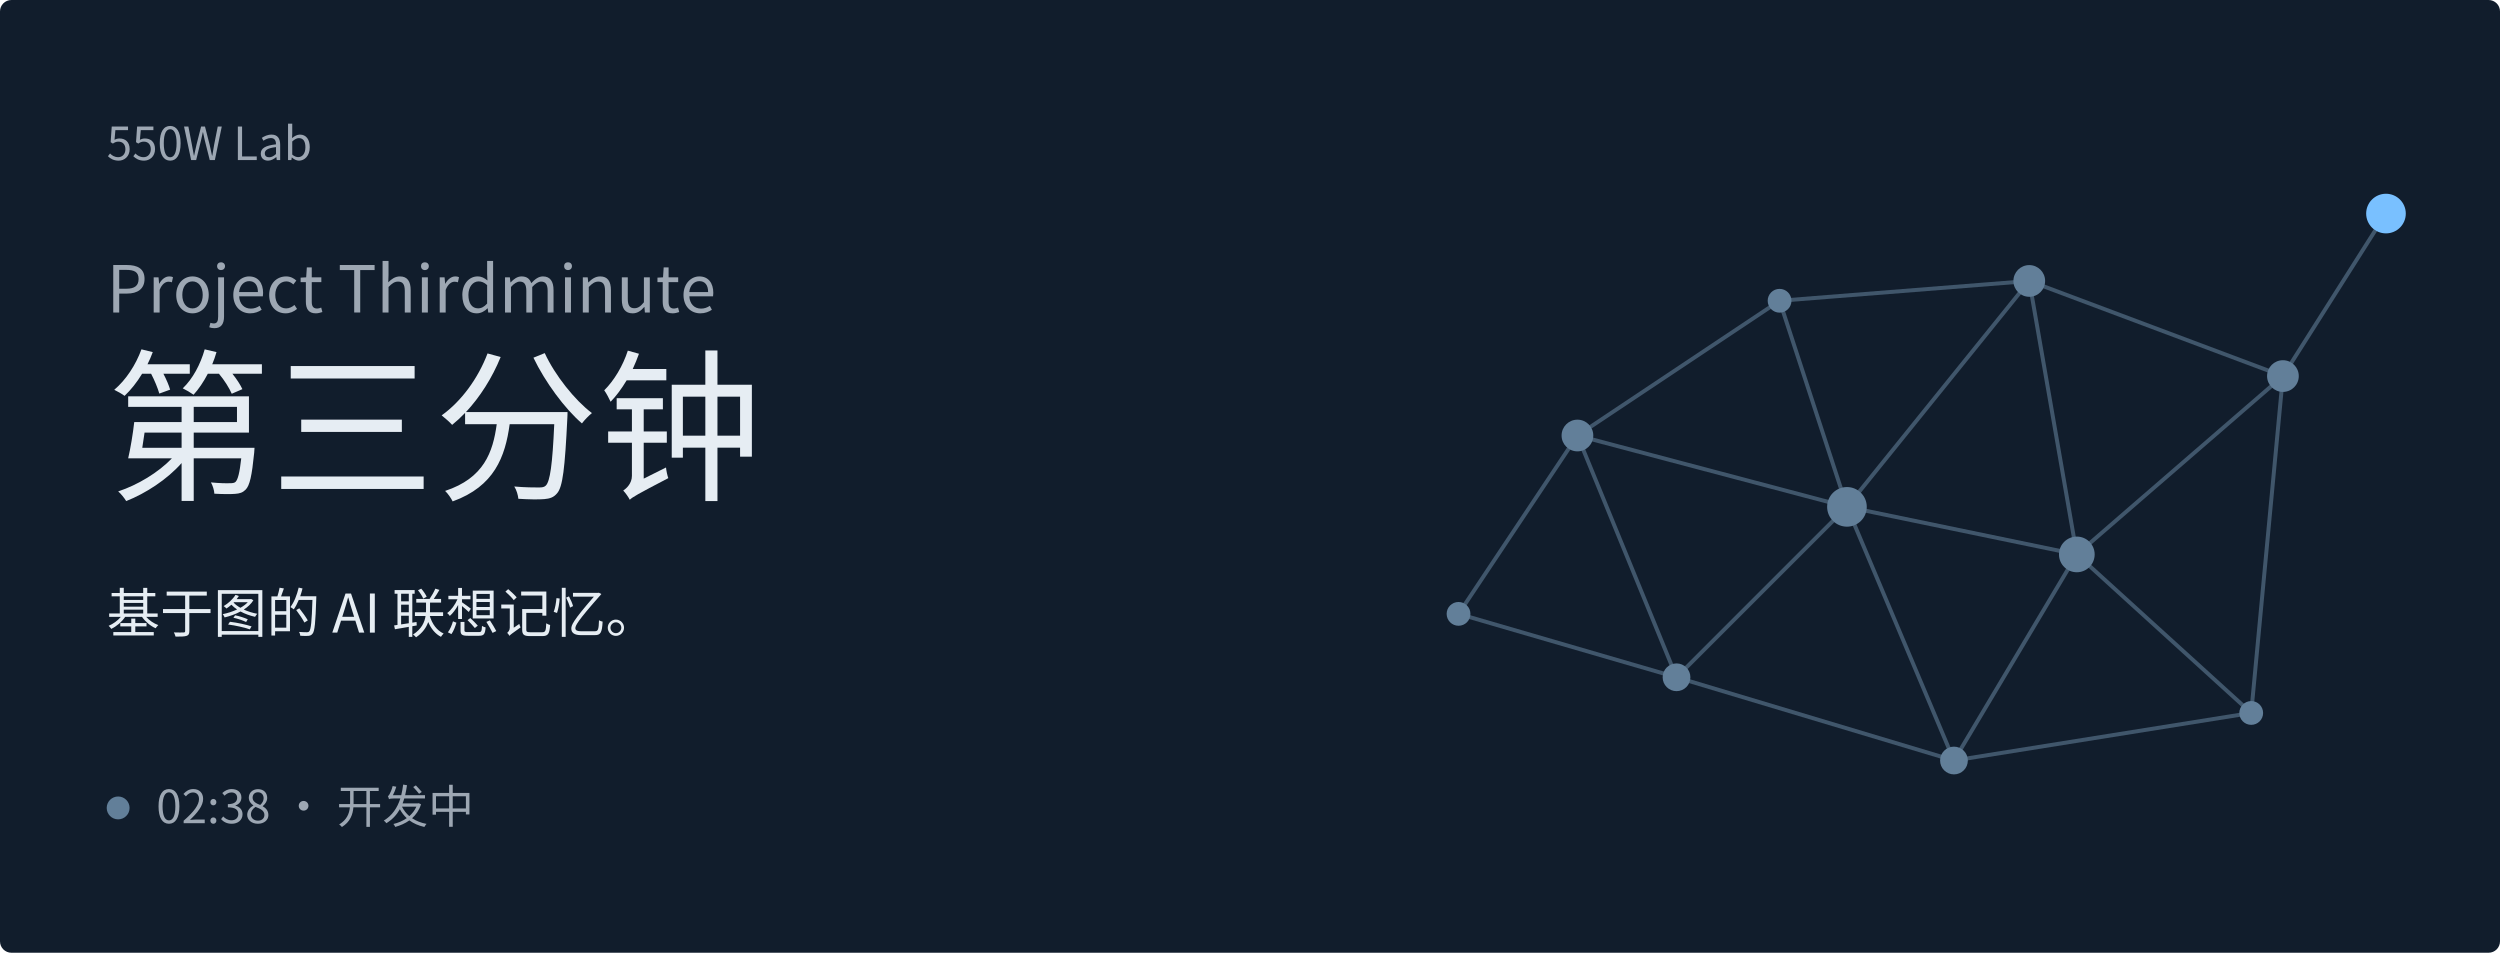
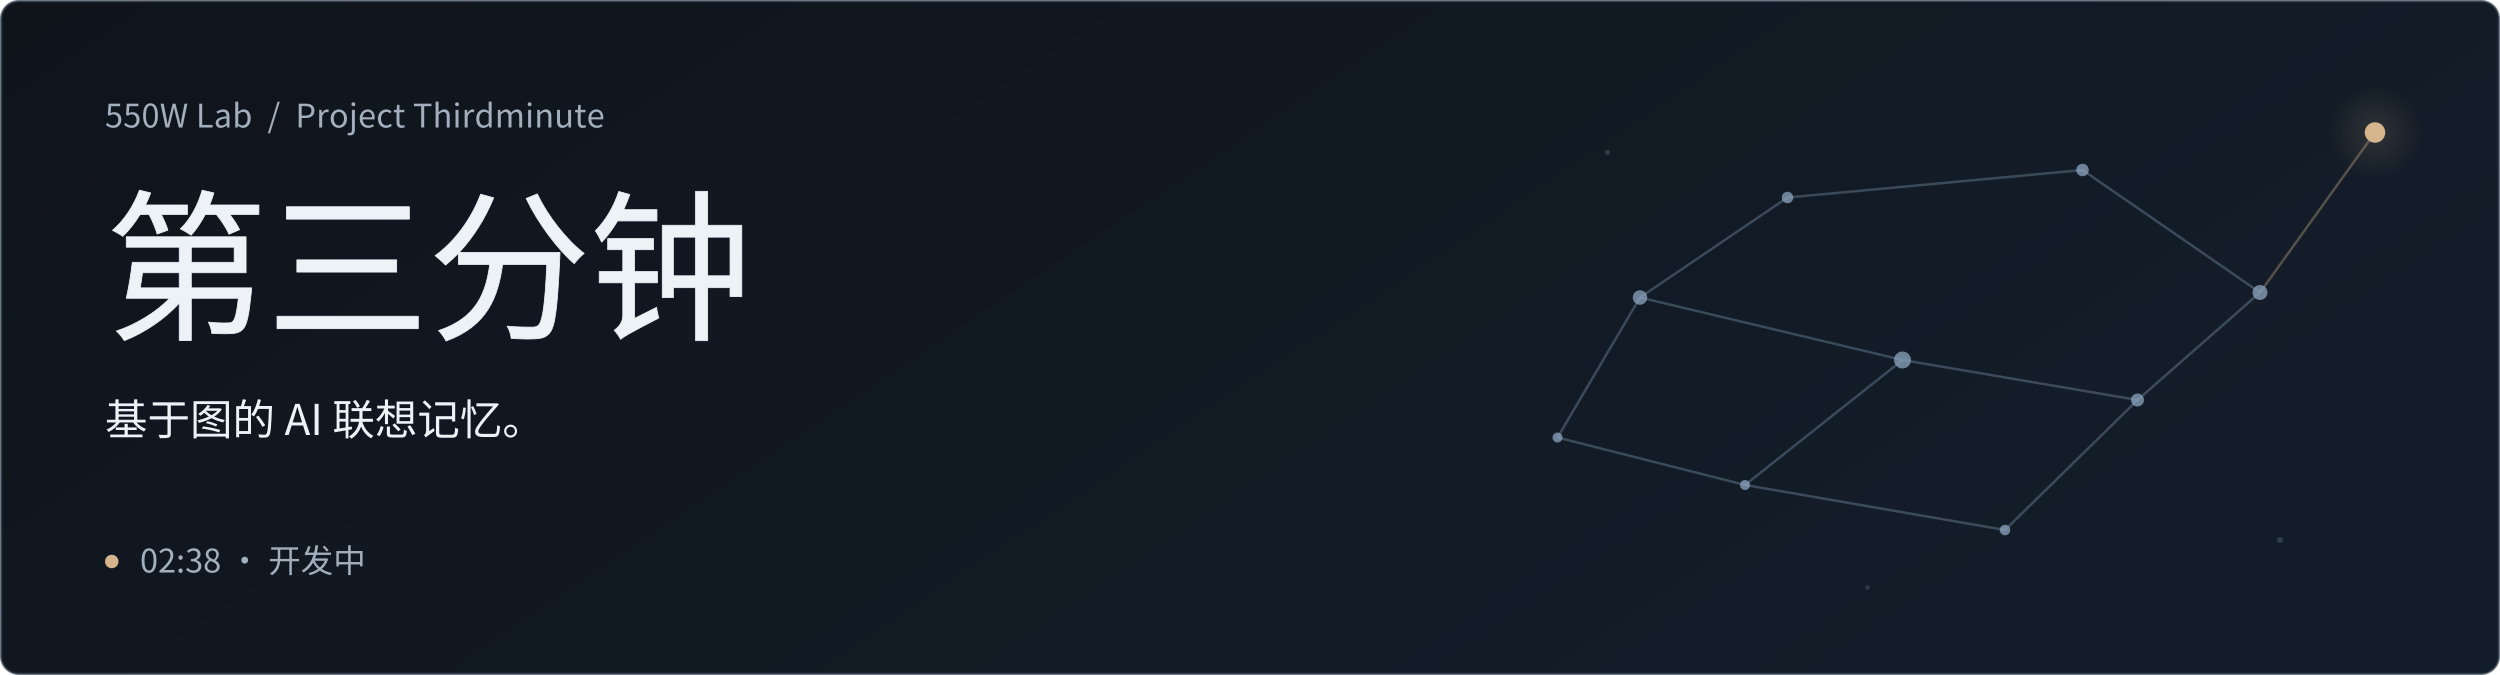
- <svg xmlns="http://www.w3.org/2000/svg" width="656" height="250" viewBox="0 0 656 250" role="img" aria-label="第三分钟 (Thirdminute) — 基于图的 AI 联想记忆。">
-   <rect width="656" height="250" rx="3" fill="#111d2c" />
-   <g transform="translate(364 29) scale(1.04)">
-     <line x1="18" y1="127" x2="48" y2="82" stroke="#627f99" opacity=".58" />
-     <line x1="18" y1="127" x2="73" y2="143" stroke="#627f99" opacity=".58" />
-     <line x1="48" y1="82" x2="73" y2="143" stroke="#627f99" opacity=".58" />
-     <line x1="48" y1="82" x2="99" y2="48" stroke="#627f99" opacity=".58" />
-     <line x1="48" y1="82" x2="116" y2="100" stroke="#627f99" opacity=".58" />
-     <line x1="73" y1="143" x2="116" y2="100" stroke="#627f99" opacity=".58" />
-     <line x1="73" y1="143" x2="143" y2="164" stroke="#627f99" opacity=".58" />
-     <line x1="99" y1="48" x2="116" y2="100" stroke="#627f99" opacity=".58" />
-     <line x1="99" y1="48" x2="162" y2="43" stroke="#627f99" opacity=".58" />
-     <line x1="116" y1="100" x2="143" y2="164" stroke="#627f99" opacity=".58" />
-     <line x1="116" y1="100" x2="174" y2="112" stroke="#627f99" opacity=".58" />
-     <line x1="116" y1="100" x2="162" y2="43" stroke="#627f99" opacity=".58" />
-     <line x1="143" y1="164" x2="174" y2="112" stroke="#627f99" opacity=".58" />
-     <line x1="143" y1="164" x2="218" y2="152" stroke="#627f99" opacity=".58" />
-     <line x1="162" y1="43" x2="174" y2="112" stroke="#627f99" opacity=".58" />
-     <line x1="162" y1="43" x2="226" y2="67" stroke="#627f99" opacity=".58" />
-     <line x1="174" y1="112" x2="226" y2="67" stroke="#627f99" opacity=".58" />
-     <line x1="174" y1="112" x2="218" y2="152" stroke="#627f99" opacity=".58" />
-     <line x1="218" y1="152" x2="226" y2="67" stroke="#627f99" opacity=".58" />
-     <line x1="226" y1="67" x2="252" y2="26" stroke="#627f99" opacity=".58" />
-     <circle cx="18" cy="127" r="3" fill="#627f99" />
-     <circle cx="48" cy="82" r="4" fill="#627f99" />
-     <circle cx="73" cy="143" r="3.5" fill="#627f99" />
-     <circle cx="99" cy="48" r="3" fill="#627f99" />
-     <circle cx="116" cy="100" r="5" fill="#627f99" />
-     <circle cx="143" cy="164" r="3.5" fill="#627f99" />
-     <circle cx="162" cy="43" r="4" fill="#627f99" />
-     <circle cx="174" cy="112" r="4.5" fill="#627f99" />
-     <circle cx="218" cy="152" r="3" fill="#627f99" />
-     <circle cx="226" cy="67" r="4" fill="#627f99" />
-     <circle cx="252" cy="26" r="5" fill="#79c0ff" />
+ <svg xmlns="http://www.w3.org/2000/svg" width="1000" height="270" viewBox="0 0 1000 270" role="img" aria-label="第三分钟 (Thirdminute) — 基于图的 AI 联想记忆。">
+   <defs>
+     <linearGradient id="surface" x1="0" y1="0" x2="1" y2=".4">
+       <stop offset="0" stop-color="#0f141b" />
+       <stop offset="1" stop-color="#131d29" />
+     </linearGradient>
+     <radialGradient id="future-glow">
+       <stop offset="0" stop-color="#d4b58c" stop-opacity=".15" />
+       <stop offset="1" stop-color="#d4b58c" stop-opacity="0" />
+     </radialGradient>
+   </defs>
+   <rect x=".5" y=".5" width="999" height="269" rx="7" fill="url(#surface)" stroke="#263342" stroke-opacity=".65" />
+   <g transform="translate(623 53)" opacity="1">
+     <line x1="0" y1="122" x2="33" y2="66" stroke="#8aa3bd" stroke-width="1" opacity=".34" />
+     <line x1="0" y1="122" x2="75" y2="141" stroke="#8aa3bd" stroke-width="1" opacity=".34" />
+     <line x1="33" y1="66" x2="92" y2="26" stroke="#8aa3bd" stroke-width="1" opacity=".34" />
+     <line x1="33" y1="66" x2="138" y2="91" stroke="#8aa3bd" stroke-width="1" opacity=".34" />
+     <line x1="75" y1="141" x2="138" y2="91" stroke="#8aa3bd" stroke-width="1" opacity=".34" />
+     <line x1="75" y1="141" x2="179" y2="159" stroke="#8aa3bd" stroke-width="1" opacity=".34" />
+     <line x1="92" y1="26" x2="210" y2="15" stroke="#8aa3bd" stroke-width="1" opacity=".34" />
+     <line x1="138" y1="91" x2="232" y2="107" stroke="#8aa3bd" stroke-width="1" opacity=".34" />
+     <line x1="179" y1="159" x2="232" y2="107" stroke="#8aa3bd" stroke-width="1" opacity=".34" />
+     <line x1="210" y1="15" x2="281" y2="64" stroke="#8aa3bd" stroke-width="1" opacity=".34" />
+     <line x1="232" y1="107" x2="281" y2="64" stroke="#8aa3bd" stroke-width="1" opacity=".34" />
+     <line x1="281" y1="64" x2="327" y2="0" stroke="#d4b58c" stroke-width="1" opacity=".34" />
+     <circle cx="20" cy="8" r="1.05" fill="#8aa3bd" opacity=".24" />
+     <circle cx="124" cy="182" r="0.9" fill="#8aa3bd" opacity=".24" />
+     <circle cx="289" cy="163" r="1.2" fill="#8aa3bd" opacity=".24" />
+     <circle cx="0" cy="122" r="2.0" fill="#8aa3bd" opacity=".76" />
+     <circle cx="33" cy="66" r="2.9" fill="#8aa3bd" opacity=".76" />
+     <circle cx="75" cy="141" r="2.0" fill="#8aa3bd" opacity=".76" />
+     <circle cx="92" cy="26" r="2.3" fill="#8aa3bd" opacity=".76" />
+     <circle cx="138" cy="91" r="3.4" fill="#8aa3bd" opacity=".76" />
+     <circle cx="179" cy="159" r="2.1" fill="#8aa3bd" opacity=".76" />
+     <circle cx="210" cy="15" r="2.5" fill="#8aa3bd" opacity=".76" />
+     <circle cx="232" cy="107" r="2.6" fill="#8aa3bd" opacity=".76" />
+     <circle cx="281" cy="64" r="3.0" fill="#8aa3bd" opacity=".76" />
+     <circle cx="327" cy="0" r="19" fill="url(#future-glow)" />
+     <circle cx="327" cy="0" r="4.1" fill="#d4b58c" />
  </g>
-   <path fill="#9da7b3" transform="translate(28.000 42.000) scale(0.012 -0.012)" d="M262 -13C385 -13 502 78 502 238C502 400 402 472 281 472C237 472 204 461 171 443L190 655H466V733H110L86 391L135 360C177 388 208 403 257 403C349 403 409 341 409 236C409 129 340 63 253 63C168 63 114 102 73 144L27 84C77 35 147 -13 262 -13Z" />
-   <path fill="#9da7b3" transform="translate(34.660 42.000) scale(0.012 -0.012)" d="M262 -13C385 -13 502 78 502 238C502 400 402 472 281 472C237 472 204 461 171 443L190 655H466V733H110L86 391L135 360C177 388 208 403 257 403C349 403 409 341 409 236C409 129 340 63 253 63C168 63 114 102 73 144L27 84C77 35 147 -13 262 -13Z" />
-   <path fill="#9da7b3" transform="translate(41.320 42.000) scale(0.012 -0.012)" d="M278 -13C417 -13 506 113 506 369C506 623 417 746 278 746C138 746 50 623 50 369C50 113 138 -13 278 -13ZM278 61C195 61 138 154 138 369C138 583 195 674 278 674C361 674 418 583 418 369C418 154 361 61 278 61Z" />
-   <path fill="#9da7b3" transform="translate(47.980 42.000) scale(0.012 -0.012)" d="M181 0H291L400 442C412 500 426 553 437 609H441C453 553 464 500 477 442L588 0H700L851 733H763L684 334C671 255 657 176 644 96H638C620 176 604 256 586 334L484 733H399L298 334C280 255 262 176 246 96H242C227 176 213 255 198 334L121 733H26Z" />
-   <path fill="#9da7b3" transform="translate(61.204 42.000) scale(0.012 -0.012)" d="M101 0H514V79H193V733H101Z" />
-   <path fill="#9da7b3" transform="translate(67.720 42.000) scale(0.012 -0.012)" d="M217 -13C284 -13 345 22 397 65H400L408 0H483V334C483 469 428 557 295 557C207 557 131 518 82 486L117 423C160 452 217 481 280 481C369 481 392 414 392 344C161 318 59 259 59 141C59 43 126 -13 217 -13ZM243 61C189 61 147 85 147 147C147 217 209 262 392 283V132C339 85 295 61 243 61Z" />
-   <path fill="#9da7b3" transform="translate(74.476 42.000) scale(0.012 -0.012)" d="M331 -13C455 -13 567 94 567 280C567 448 491 557 351 557C290 557 230 523 180 481L184 578V796H92V0H165L173 56H177C224 13 281 -13 331 -13ZM316 64C280 64 231 78 184 120V406C235 454 283 480 328 480C432 480 472 400 472 279C472 145 406 64 316 64Z" />
-   <path fill="#9da7b3" transform="translate(28.000 82.000) scale(0.017 -0.017)" d="M101 0H193V292H314C475 292 584 363 584 518C584 678 474 733 310 733H101ZM193 367V658H298C427 658 492 625 492 518C492 413 431 367 302 367Z" />
-   <path fill="#9da7b3" transform="translate(38.761 82.000) scale(0.017 -0.017)" d="M92 0H184V349C220 441 275 475 320 475C343 475 355 472 373 466L390 545C373 554 356 557 332 557C272 557 216 513 178 444H176L167 543H92Z" />
-   <path fill="#9da7b3" transform="translate(45.357 82.000) scale(0.017 -0.017)" d="M303 -13C436 -13 554 91 554 271C554 452 436 557 303 557C170 557 52 452 52 271C52 91 170 -13 303 -13ZM303 63C209 63 146 146 146 271C146 396 209 480 303 480C397 480 461 396 461 271C461 146 397 63 303 63Z" />
-   <path fill="#9da7b3" transform="translate(55.659 82.000) scale(0.017 -0.017)" d="M35 -242C143 -242 184 -173 184 -62V543H93V-62C93 -128 80 -169 26 -169C7 -169 -12 -164 -26 -159L-44 -228C-25 -236 3 -242 35 -242ZM138 655C173 655 199 679 199 716C199 751 173 775 138 775C102 775 77 751 77 716C77 679 102 655 138 655Z" />
-   <path fill="#9da7b3" transform="translate(60.334 82.000) scale(0.017 -0.017)" d="M312 -13C385 -13 443 11 490 42L458 103C417 76 375 60 322 60C219 60 148 134 142 250H508C510 264 512 282 512 302C512 457 434 557 295 557C171 557 52 448 52 271C52 92 167 -13 312 -13ZM141 315C152 423 220 484 297 484C382 484 432 425 432 315Z" />
-   <path fill="#9da7b3" transform="translate(69.752 82.000) scale(0.017 -0.017)" d="M306 -13C371 -13 433 13 482 55L442 117C408 87 364 63 314 63C214 63 146 146 146 271C146 396 218 480 317 480C359 480 394 461 425 433L471 493C433 527 384 557 313 557C173 557 52 452 52 271C52 91 162 -13 306 -13Z" />
-   <path fill="#9da7b3" transform="translate(78.422 82.000) scale(0.017 -0.017)" d="M262 -13C296 -13 332 -3 363 7L345 76C327 68 303 61 283 61C220 61 199 99 199 165V469H347V543H199V696H123L113 543L27 538V469H108V168C108 59 147 -13 262 -13Z" />
-   <path fill="#9da7b3" transform="translate(88.639 82.000) scale(0.017 -0.017)" d="M253 0H346V655H568V733H31V655H253Z" />
-   <path fill="#9da7b3" transform="translate(98.822 82.000) scale(0.017 -0.017)" d="M92 0H184V394C238 449 276 477 332 477C404 477 435 434 435 332V0H526V344C526 482 474 557 360 557C286 557 230 516 180 466L184 578V796H92Z" />
-   <path fill="#9da7b3" transform="translate(109.141 82.000) scale(0.017 -0.017)" d="M92 0H184V543H92ZM138 655C174 655 199 679 199 716C199 751 174 775 138 775C102 775 78 751 78 716C78 679 102 655 138 655Z" />
-   <path fill="#9da7b3" transform="translate(113.816 82.000) scale(0.017 -0.017)" d="M92 0H184V349C220 441 275 475 320 475C343 475 355 472 373 466L390 545C373 554 356 557 332 557C272 557 216 513 178 444H176L167 543H92Z" />
-   <path fill="#9da7b3" transform="translate(120.412 82.000) scale(0.017 -0.017)" d="M277 -13C342 -13 400 22 442 64H445L453 0H528V796H436V587L441 494C393 533 352 557 288 557C164 557 53 447 53 271C53 90 141 -13 277 -13ZM297 64C202 64 147 141 147 272C147 396 217 480 304 480C349 480 391 464 436 423V138C391 88 347 64 297 64Z" />
-   <path fill="#9da7b3" transform="translate(130.952 82.000) scale(0.017 -0.017)" d="M92 0H184V394C233 450 279 477 320 477C389 477 421 434 421 332V0H512V394C563 450 607 477 649 477C718 477 750 434 750 332V0H841V344C841 482 788 557 677 557C610 557 554 514 497 453C475 517 431 557 347 557C282 557 226 516 178 464H176L167 543H92Z" />
-   <path fill="#9da7b3" transform="translate(146.694 82.000) scale(0.017 -0.017)" d="M92 0H184V543H92ZM138 655C174 655 199 679 199 716C199 751 174 775 138 775C102 775 78 751 78 716C78 679 102 655 138 655Z" />
-   <path fill="#9da7b3" transform="translate(151.369 82.000) scale(0.017 -0.017)" d="M92 0H184V394C238 449 276 477 332 477C404 477 435 434 435 332V0H526V344C526 482 474 557 360 557C286 557 229 516 178 464H176L167 543H92Z" />
-   <path fill="#9da7b3" transform="translate(161.739 82.000) scale(0.017 -0.017)" d="M251 -13C325 -13 379 26 430 85H433L440 0H516V543H425V158C373 94 334 66 278 66C206 66 176 109 176 210V543H84V199C84 60 136 -13 251 -13Z" />
-   <path fill="#9da7b3" transform="translate(172.058 82.000) scale(0.017 -0.017)" d="M262 -13C296 -13 332 -3 363 7L345 76C327 68 303 61 283 61C220 61 199 99 199 165V469H347V543H199V696H123L113 543L27 538V469H108V168C108 59 147 -13 262 -13Z" />
-   <path fill="#9da7b3" transform="translate(178.467 82.000) scale(0.017 -0.017)" d="M312 -13C385 -13 443 11 490 42L458 103C417 76 375 60 322 60C219 60 148 134 142 250H508C510 264 512 282 512 302C512 457 434 557 295 557C171 557 52 448 52 271C52 92 167 -13 312 -13ZM141 315C152 423 220 484 297 484C382 484 432 425 432 315Z" />
-   <path fill="#e6edf3" transform="translate(28.000 128.000) scale(0.043 -0.043)" d="M168 401C160 329 145 240 131 180H398C315 93 188 17 70 -22C87 -36 108 -63 119 -81C238 -34 369 51 457 151V-80H531V180H821C811 89 800 50 786 36C778 29 768 28 750 28C732 27 685 28 636 33C647 14 656 -15 657 -36C709 -39 758 -39 783 -37C812 -35 830 -29 847 -12C873 13 886 74 900 214C901 224 902 244 902 244H531V337H868V558H131V494H457V401ZM231 337H457V244H217ZM531 494H795V401H531ZM212 845C177 749 117 658 46 598C65 589 95 572 109 561C147 597 184 643 216 696H271C292 656 312 607 321 575L387 599C380 624 364 662 346 696H507V754H249C261 778 272 803 281 828ZM598 845C572 753 525 665 464 607C483 598 515 579 530 568C561 602 591 646 617 696H685C718 657 749 607 763 574L828 602C816 628 793 664 767 696H947V754H644C654 778 663 803 670 828Z" />
-   <path fill="#e6edf3" transform="translate(71.000 128.000) scale(0.043 -0.043)" d="M123 743V667H879V743ZM187 416V341H801V416ZM65 69V-7H934V69Z" />
-   <path fill="#e6edf3" transform="translate(114.000 128.000) scale(0.043 -0.043)" d="M673 822 604 794C675 646 795 483 900 393C915 413 942 441 961 456C857 534 735 687 673 822ZM324 820C266 667 164 528 44 442C62 428 95 399 108 384C135 406 161 430 187 457V388H380C357 218 302 59 65 -19C82 -35 102 -64 111 -83C366 9 432 190 459 388H731C720 138 705 40 680 14C670 4 658 2 637 2C614 2 552 2 487 8C501 -13 510 -45 512 -67C575 -71 636 -72 670 -69C704 -66 727 -59 748 -34C783 5 796 119 811 426C812 436 812 462 812 462H192C277 553 352 670 404 798Z" />
-   <path fill="#e6edf3" transform="translate(157.000 128.000) scale(0.043 -0.043)" d="M653 556V318H516V556ZM727 556H865V318H727ZM653 838V629H448V184H516V245H653V-81H727V245H865V190H937V629H727V838ZM180 837C150 744 96 654 36 595C48 579 68 541 75 525C110 561 143 606 173 656H415V725H210C224 755 237 787 248 818ZM60 344V275H205V73C205 26 171 -4 152 -17C165 -30 184 -57 192 -73C208 -57 237 -40 427 59C421 75 415 104 413 124L277 56V275H418V344H277V479H394V547H112V479H205V344Z" />
-   <path fill="#e6edf3" transform="translate(28.000 166.000) scale(0.014 -0.014)" d="M684 839V743H320V840H245V743H92V680H245V359H46V295H264C206 224 118 161 36 128C52 114 74 88 85 70C182 116 284 201 346 295H662C723 206 821 123 917 82C929 100 951 127 967 141C883 171 798 229 741 295H955V359H760V680H911V743H760V839ZM320 680H684V613H320ZM460 263V179H255V117H460V11H124V-53H882V11H536V117H746V179H536V263ZM320 557H684V487H320ZM320 430H684V359H320Z" />
-   <path fill="#e6edf3" transform="translate(42.000 166.000) scale(0.014 -0.014)" d="M124 769V694H470V441H55V366H470V30C470 9 462 3 440 3C418 2 341 1 259 4C271 -18 285 -53 290 -75C393 -75 459 -74 496 -61C534 -49 549 -25 549 30V366H946V441H549V694H876V769Z" />
-   <path fill="#e6edf3" transform="translate(56.000 166.000) scale(0.014 -0.014)" d="M375 279C455 262 557 227 613 199L644 250C588 276 487 309 407 325ZM275 152C413 135 586 95 682 61L715 117C618 149 445 188 310 203ZM84 796V-80H156V-38H842V-80H917V796ZM156 29V728H842V29ZM414 708C364 626 278 548 192 497C208 487 234 464 245 452C275 472 306 496 337 523C367 491 404 461 444 434C359 394 263 364 174 346C187 332 203 303 210 285C308 308 413 345 508 396C591 351 686 317 781 296C790 314 809 340 823 353C735 369 647 396 569 432C644 481 707 538 749 606L706 631L695 628H436C451 647 465 666 477 686ZM378 563 385 570H644C608 531 560 496 506 465C455 494 411 527 378 563Z" />
-   <path fill="#e6edf3" transform="translate(70.000 166.000) scale(0.014 -0.014)" d="M552 423C607 350 675 250 705 189L769 229C736 288 667 385 610 456ZM240 842C232 794 215 728 199 679H87V-54H156V25H435V679H268C285 722 304 778 321 828ZM156 612H366V401H156ZM156 93V335H366V93ZM598 844C566 706 512 568 443 479C461 469 492 448 506 436C540 484 572 545 600 613H856C844 212 828 58 796 24C784 10 773 7 753 7C730 7 670 8 604 13C618 -6 627 -38 629 -59C685 -62 744 -64 778 -61C814 -57 836 -49 859 -19C899 30 913 185 928 644C929 654 929 682 929 682H627C643 729 658 779 670 828Z" />
-   <path fill="#e6edf3" transform="translate(87.136 166.000) scale(0.014 -0.014)" d="M4 0H97L168 224H436L506 0H604L355 733H252ZM191 297 227 410C253 493 277 572 300 658H304C328 573 351 493 378 410L413 297Z" />
-   <path fill="#e6edf3" transform="translate(95.648 166.000) scale(0.014 -0.014)" d="M101 0H193V733H101Z" />
-   <path fill="#e6edf3" transform="translate(102.886 166.000) scale(0.014 -0.014)" d="M485 794C525 747 566 681 584 638L648 672C630 716 587 778 546 824ZM810 824C786 766 740 685 703 632H453V563H636V442L635 381H428V311H627C610 198 555 68 392 -36C411 -48 437 -72 449 -88C577 -1 643 100 677 199C729 75 809 -24 916 -79C927 -60 950 -32 966 -17C840 39 751 162 707 311H956V381H710L711 441V563H918V632H781C816 681 854 744 887 801ZM38 135 53 63 313 108V-80H379V120L462 134L458 199L379 187V729H423V797H47V729H101V144ZM169 729H313V587H169ZM169 524H313V381H169ZM169 317H313V176L169 154Z" />
-   <path fill="#e6edf3" transform="translate(116.886 166.000) scale(0.014 -0.014)" d="M283 200V40C283 -38 311 -59 421 -59C443 -59 605 -59 629 -59C721 -59 743 -28 753 98C732 102 702 113 685 126C680 23 673 10 624 10C587 10 452 10 425 10C367 10 356 14 356 41V200ZM414 234C461 188 521 124 551 86L606 131C575 168 513 230 466 273ZM767 201C807 135 859 47 883 -5L953 29C928 80 874 167 833 230ZM141 212C122 145 87 59 46 6L112 -28C153 28 186 118 206 186ZM581 574H831V480H581ZM581 421H831V326H581ZM581 725H831V633H581ZM512 787V265H903V787ZM238 838V690H55V625H225C181 523 106 419 32 367C48 354 70 330 82 313C137 360 194 436 238 519V255H310V498C354 462 410 413 436 387L477 448C451 469 350 543 310 569V625H469V690H310V838Z" />
-   <path fill="#e6edf3" transform="translate(130.886 166.000) scale(0.014 -0.014)" d="M124 769C179 720 249 652 280 608L335 661C300 703 230 769 176 815ZM200 -61V-60C214 -41 242 -20 408 98C400 113 389 143 384 163L280 92V526H46V453H206V93C206 44 175 10 157 -4C171 -17 192 -45 200 -61ZM419 770V695H816V442H438V57C438 -41 474 -65 586 -65C611 -65 790 -65 816 -65C925 -65 951 -20 962 143C940 148 908 161 889 175C884 33 874 7 812 7C773 7 621 7 591 7C527 7 515 16 515 56V370H816V318H891V770Z" />
-   <path fill="#e6edf3" transform="translate(144.886 166.000) scale(0.014 -0.014)" d="M181 840V-79H253V840ZM81 647C74 566 56 456 29 390L91 368C118 441 136 557 141 639ZM262 656C292 596 324 517 335 469L392 497C380 544 347 621 315 679ZM390 745V674H782C379 211 359 138 359 74C359 -1 415 -47 537 -47H801C904 -47 935 -7 946 206C925 209 897 221 878 231C873 59 860 26 804 26H532C474 26 435 43 435 81C435 130 461 202 911 710C916 714 920 719 922 723L875 748L857 745Z" />
-   <path fill="#e6edf3" transform="translate(158.886 166.000) scale(0.014 -0.014)" d="M194 244C111 244 42 176 42 92C42 7 111 -61 194 -61C279 -61 347 7 347 92C347 176 279 244 194 244ZM194 -10C139 -10 93 35 93 92C93 147 139 193 194 193C251 193 296 147 296 92C296 35 251 -10 194 -10Z" />
-   <circle cx="31" cy="212" r="3" fill="#627f99" />
-   <path fill="#9da7b3" transform="translate(41.000 216.000) scale(0.012 -0.012)" d="M278 -13C417 -13 506 113 506 369C506 623 417 746 278 746C138 746 50 623 50 369C50 113 138 -13 278 -13ZM278 61C195 61 138 154 138 369C138 583 195 674 278 674C361 674 418 583 418 369C418 154 361 61 278 61Z" />
-   <path fill="#9da7b3" transform="translate(47.660 216.000) scale(0.012 -0.012)" d="M44 0H505V79H302C265 79 220 75 182 72C354 235 470 384 470 531C470 661 387 746 256 746C163 746 99 704 40 639L93 587C134 636 185 672 245 672C336 672 380 611 380 527C380 401 274 255 44 54Z" />
-   <path fill="#9da7b3" transform="translate(54.320 216.000) scale(0.012 -0.012)" d="M139 390C175 390 205 418 205 460C205 501 175 530 139 530C102 530 73 501 73 460C73 418 102 390 139 390ZM139 -13C175 -13 205 15 205 56C205 98 175 126 139 126C102 126 73 98 73 56C73 15 102 -13 139 -13Z" />
-   <path fill="#9da7b3" transform="translate(57.656 216.000) scale(0.012 -0.012)" d="M263 -13C394 -13 499 65 499 196C499 297 430 361 344 382V387C422 414 474 474 474 563C474 679 384 746 260 746C176 746 111 709 56 659L105 601C147 643 198 672 257 672C334 672 381 626 381 556C381 477 330 416 178 416V346C348 346 406 288 406 199C406 115 345 63 257 63C174 63 119 103 76 147L29 88C77 35 149 -13 263 -13Z" />
-   <path fill="#9da7b3" transform="translate(64.316 216.000) scale(0.012 -0.012)" d="M280 -13C417 -13 509 70 509 176C509 277 450 332 386 369V374C429 408 483 474 483 551C483 664 407 744 282 744C168 744 81 669 81 558C81 481 127 426 180 389V385C113 349 46 280 46 182C46 69 144 -13 280 -13ZM330 398C243 432 164 471 164 558C164 629 213 676 281 676C359 676 405 619 405 546C405 492 379 442 330 398ZM281 55C193 55 127 112 127 190C127 260 169 318 228 356C332 314 422 278 422 179C422 106 366 55 281 55Z" />
-   <path fill="#9da7b3" transform="translate(73.664 216.000) scale(0.012 -0.012)" d="M500 486C441 486 394 439 394 380C394 321 441 274 500 274C559 274 606 321 606 380C606 439 559 486 500 486Z" />
-   <path fill="#9da7b3" transform="translate(88.352 216.000) scale(0.012 -0.012)" d="M649 703V418H369V461V703ZM52 418V346H288C274 209 223 75 54 -28C74 -41 101 -66 114 -84C299 33 351 189 365 346H649V-81H726V346H949V418H726V703H918V775H89V703H293V461L292 418Z" />
-   <path fill="#9da7b3" transform="translate(100.352 216.000) scale(0.012 -0.012)" d="M673 790C716 744 773 680 801 642L860 683C832 719 774 781 731 826ZM144 523C154 534 188 540 251 540H391C325 332 214 168 30 57C49 44 76 15 86 -1C216 79 311 181 381 305C421 230 471 165 531 110C445 49 344 7 240 -18C254 -34 272 -62 280 -82C392 -51 498 -5 589 61C680 -6 789 -54 917 -83C928 -62 948 -32 964 -16C842 7 736 50 648 108C735 185 803 285 844 413L793 437L779 433H441C454 467 467 503 477 540H930L931 612H497C513 681 526 753 537 830L453 844C443 762 429 685 411 612H229C257 665 285 732 303 797L223 812C206 735 167 654 156 634C144 612 133 597 119 594C128 576 140 539 144 523ZM588 154C520 212 466 281 427 361H742C706 279 652 211 588 154Z" />
-   <path fill="#9da7b3" transform="translate(112.352 216.000) scale(0.012 -0.012)" d="M458 840V661H96V186H171V248H458V-79H537V248H825V191H902V661H537V840ZM171 322V588H458V322ZM825 322H537V588H825Z" />
+   <path fill="#a3afbd" transform="translate(42.000 51.000) scale(0.013 -0.013)" d="M262 -13C385 -13 502 78 502 238C502 400 402 472 281 472C237 472 204 461 171 443L190 655H466V733H110L86 391L135 360C177 388 208 403 257 403C349 403 409 341 409 236C409 129 340 63 253 63C168 63 114 102 73 144L27 84C77 35 147 -13 262 -13Z" />
+   <path fill="#a3afbd" transform="translate(49.295 51.000) scale(0.013 -0.013)" d="M262 -13C385 -13 502 78 502 238C502 400 402 472 281 472C237 472 204 461 171 443L190 655H466V733H110L86 391L135 360C177 388 208 403 257 403C349 403 409 341 409 236C409 129 340 63 253 63C168 63 114 102 73 144L27 84C77 35 147 -13 262 -13Z" />
+   <path fill="#a3afbd" transform="translate(56.590 51.000) scale(0.013 -0.013)" d="M278 -13C417 -13 506 113 506 369C506 623 417 746 278 746C138 746 50 623 50 369C50 113 138 -13 278 -13ZM278 61C195 61 138 154 138 369C138 583 195 674 278 674C361 674 418 583 418 369C418 154 361 61 278 61Z" />
+   <path fill="#a3afbd" transform="translate(63.885 51.000) scale(0.013 -0.013)" d="M181 0H291L400 442C412 500 426 553 437 609H441C453 553 464 500 477 442L588 0H700L851 733H763L684 334C671 255 657 176 644 96H638C620 176 604 256 586 334L484 733H399L298 334C280 255 262 176 246 96H242C227 176 213 255 198 334L121 733H26Z" />
+   <path fill="#a3afbd" transform="translate(78.371 51.000) scale(0.013 -0.013)" d="M101 0H514V79H193V733H101Z" />
+   <path fill="#a3afbd" transform="translate(85.510 51.000) scale(0.013 -0.013)" d="M217 -13C284 -13 345 22 397 65H400L408 0H483V334C483 469 428 557 295 557C207 557 131 518 82 486L117 423C160 452 217 481 280 481C369 481 392 414 392 344C161 318 59 259 59 141C59 43 126 -13 217 -13ZM243 61C189 61 147 85 147 147C147 217 209 262 392 283V132C339 85 295 61 243 61Z" />
+   <path fill="#a3afbd" transform="translate(92.909 51.000) scale(0.013 -0.013)" d="M331 -13C455 -13 567 94 567 280C567 448 491 557 351 557C290 557 230 523 180 481L184 578V796H92V0H165L173 56H177C224 13 281 -13 331 -13ZM316 64C280 64 231 78 184 120V406C235 454 283 480 328 480C432 480 472 400 472 279C472 145 406 64 316 64Z" />
+   <path fill="#a3afbd" transform="translate(107.007 51.000) scale(0.013 -0.013)" d="M11 -179H78L377 794H311Z" />
+   <path fill="#a3afbd" transform="translate(118.167 51.000) scale(0.013 -0.013)" d="M101 0H193V292H314C475 292 584 363 584 518C584 678 474 733 310 733H101ZM193 367V658H298C427 658 492 625 492 518C492 413 431 367 302 367Z" />
+   <path fill="#a3afbd" transform="translate(126.476 51.000) scale(0.013 -0.013)" d="M92 0H184V349C220 441 275 475 320 475C343 475 355 472 373 466L390 545C373 554 356 557 332 557C272 557 216 513 178 444H176L167 543H92Z" />
+   <path fill="#a3afbd" transform="translate(131.600 51.000) scale(0.013 -0.013)" d="M303 -13C436 -13 554 91 554 271C554 452 436 557 303 557C170 557 52 452 52 271C52 91 170 -13 303 -13ZM303 63C209 63 146 146 146 271C146 396 209 480 303 480C397 480 461 396 461 271C461 146 397 63 303 63Z" />
+   <path fill="#a3afbd" transform="translate(139.558 51.000) scale(0.013 -0.013)" d="M35 -242C143 -242 184 -173 184 -62V543H93V-62C93 -128 80 -169 26 -169C7 -169 -12 -164 -26 -159L-44 -228C-25 -236 3 -242 35 -242ZM138 655C173 655 199 679 199 716C199 751 173 775 138 775C102 775 77 751 77 716C77 679 102 655 138 655Z" />
+   <path fill="#a3afbd" transform="translate(143.213 51.000) scale(0.013 -0.013)" d="M312 -13C385 -13 443 11 490 42L458 103C417 76 375 60 322 60C219 60 148 134 142 250H508C510 264 512 282 512 302C512 457 434 557 295 557C171 557 52 448 52 271C52 92 167 -13 312 -13ZM141 315C152 423 220 484 297 484C382 484 432 425 432 315Z" />
+   <path fill="#a3afbd" transform="translate(150.495 51.000) scale(0.013 -0.013)" d="M306 -13C371 -13 433 13 482 55L442 117C408 87 364 63 314 63C214 63 146 146 146 271C146 396 218 480 317 480C359 480 394 461 425 433L471 493C433 527 384 557 313 557C173 557 52 452 52 271C52 91 162 -13 306 -13Z" />
+   <path fill="#a3afbd" transform="translate(157.205 51.000) scale(0.013 -0.013)" d="M262 -13C296 -13 332 -3 363 7L345 76C327 68 303 61 283 61C220 61 199 99 199 165V469H347V543H199V696H123L113 543L27 538V469H108V168C108 59 147 -13 262 -13Z" />
+   <path fill="#a3afbd" transform="translate(165.178 51.000) scale(0.013 -0.013)" d="M253 0H346V655H568V733H31V655H253Z" />
+   <path fill="#a3afbd" transform="translate(173.045 51.000) scale(0.013 -0.013)" d="M92 0H184V394C238 449 276 477 332 477C404 477 435 434 435 332V0H526V344C526 482 474 557 360 557C286 557 230 516 180 466L184 578V796H92Z" />
+   <path fill="#a3afbd" transform="translate(181.016 51.000) scale(0.013 -0.013)" d="M92 0H184V543H92ZM138 655C174 655 199 679 199 716C199 751 174 775 138 775C102 775 78 751 78 716C78 679 102 655 138 655Z" />
+   <path fill="#a3afbd" transform="translate(184.671 51.000) scale(0.013 -0.013)" d="M92 0H184V349C220 441 275 475 320 475C343 475 355 472 373 466L390 545C373 554 356 557 332 557C272 557 216 513 178 444H176L167 543H92Z" />
+   <path fill="#a3afbd" transform="translate(189.795 51.000) scale(0.013 -0.013)" d="M277 -13C342 -13 400 22 442 64H445L453 0H528V796H436V587L441 494C393 533 352 557 288 557C164 557 53 447 53 271C53 90 141 -13 277 -13ZM297 64C202 64 147 141 147 272C147 396 217 480 304 480C349 480 391 464 436 423V138C391 88 347 64 297 64Z" />
+   <path fill="#a3afbd" transform="translate(197.935 51.000) scale(0.013 -0.013)" d="M92 0H184V394C233 450 279 477 320 477C389 477 421 434 421 332V0H512V394C563 450 607 477 649 477C718 477 750 434 750 332V0H841V344C841 482 788 557 677 557C610 557 554 514 497 453C475 517 431 557 347 557C282 557 226 516 178 464H176L167 543H92Z" />
+   <path fill="#a3afbd" transform="translate(210.053 51.000) scale(0.013 -0.013)" d="M92 0H184V543H92ZM138 655C174 655 199 679 199 716C199 751 174 775 138 775C102 775 78 751 78 716C78 679 102 655 138 655Z" />
+   <path fill="#a3afbd" transform="translate(213.708 51.000) scale(0.013 -0.013)" d="M92 0H184V394C238 449 276 477 332 477C404 477 435 434 435 332V0H526V344C526 482 474 557 360 557C286 557 229 516 178 464H176L167 543H92Z" />
+   <path fill="#a3afbd" transform="translate(221.718 51.000) scale(0.013 -0.013)" d="M251 -13C325 -13 379 26 430 85H433L440 0H516V543H425V158C373 94 334 66 278 66C206 66 176 109 176 210V543H84V199C84 60 136 -13 251 -13Z" />
+   <path fill="#a3afbd" transform="translate(229.689 51.000) scale(0.013 -0.013)" d="M262 -13C296 -13 332 -3 363 7L345 76C327 68 303 61 283 61C220 61 199 99 199 165V469H347V543H199V696H123L113 543L27 538V469H108V168C108 59 147 -13 262 -13Z" />
+   <path fill="#a3afbd" transform="translate(234.670 51.000) scale(0.013 -0.013)" d="M312 -13C385 -13 443 11 490 42L458 103C417 76 375 60 322 60C219 60 148 134 142 250H508C510 264 512 282 512 302C512 457 434 557 295 557C171 557 52 448 52 271C52 92 167 -13 312 -13ZM141 315C152 423 220 484 297 484C382 484 432 425 432 315Z" />
+   <path fill="#edf2f7" stroke="#edf2f7" stroke-width="5" stroke-linejoin="round" paint-order="stroke fill" transform="translate(42.000 131.000) scale(0.065 -0.065)" d="M168 401C160 329 145 240 131 180H398C315 93 188 17 70 -22C87 -36 108 -63 119 -81C238 -34 369 51 457 151V-80H531V180H821C811 89 800 50 786 36C778 29 768 28 750 28C732 27 685 28 636 33C647 14 656 -15 657 -36C709 -39 758 -39 783 -37C812 -35 830 -29 847 -12C873 13 886 74 900 214C901 224 902 244 902 244H531V337H868V558H131V494H457V401ZM231 337H457V244H217ZM531 494H795V401H531ZM212 845C177 749 117 658 46 598C65 589 95 572 109 561C147 597 184 643 216 696H271C292 656 312 607 321 575L387 599C380 624 364 662 346 696H507V754H249C261 778 272 803 281 828ZM598 845C572 753 525 665 464 607C483 598 515 579 530 568C561 602 591 646 617 696H685C718 657 749 607 763 574L828 602C816 628 793 664 767 696H947V754H644C654 778 663 803 670 828Z" />
+   <path fill="#edf2f7" stroke="#edf2f7" stroke-width="5" stroke-linejoin="round" paint-order="stroke fill" transform="translate(106.600 131.000) scale(0.065 -0.065)" d="M123 743V667H879V743ZM187 416V341H801V416ZM65 69V-7H934V69Z" />
+   <path fill="#edf2f7" stroke="#edf2f7" stroke-width="5" stroke-linejoin="round" paint-order="stroke fill" transform="translate(171.200 131.000) scale(0.065 -0.065)" d="M673 822 604 794C675 646 795 483 900 393C915 413 942 441 961 456C857 534 735 687 673 822ZM324 820C266 667 164 528 44 442C62 428 95 399 108 384C135 406 161 430 187 457V388H380C357 218 302 59 65 -19C82 -35 102 -64 111 -83C366 9 432 190 459 388H731C720 138 705 40 680 14C670 4 658 2 637 2C614 2 552 2 487 8C501 -13 510 -45 512 -67C575 -71 636 -72 670 -69C704 -66 727 -59 748 -34C783 5 796 119 811 426C812 436 812 462 812 462H192C277 553 352 670 404 798Z" />
+   <path fill="#edf2f7" stroke="#edf2f7" stroke-width="5" stroke-linejoin="round" paint-order="stroke fill" transform="translate(235.800 131.000) scale(0.065 -0.065)" d="M653 556V318H516V556ZM727 556H865V318H727ZM653 838V629H448V184H516V245H653V-81H727V245H865V190H937V629H727V838ZM180 837C150 744 96 654 36 595C48 579 68 541 75 525C110 561 143 606 173 656H415V725H210C224 755 237 787 248 818ZM60 344V275H205V73C205 26 171 -4 152 -17C165 -30 184 -57 192 -73C208 -57 237 -40 427 59C421 75 415 104 413 124L277 56V275H418V344H277V479H394V547H112V479H205V344Z" />
+   <path fill="#edf2f7" transform="translate(42.000 174.000) scale(0.017 -0.017)" d="M684 839V743H320V840H245V743H92V680H245V359H46V295H264C206 224 118 161 36 128C52 114 74 88 85 70C182 116 284 201 346 295H662C723 206 821 123 917 82C929 100 951 127 967 141C883 171 798 229 741 295H955V359H760V680H911V743H760V839ZM320 680H684V613H320ZM460 263V179H255V117H460V11H124V-53H882V11H536V117H746V179H536V263ZM320 557H684V487H320ZM320 430H684V359H320Z" />
+   <path fill="#edf2f7" transform="translate(59.000 174.000) scale(0.017 -0.017)" d="M124 769V694H470V441H55V366H470V30C470 9 462 3 440 3C418 2 341 1 259 4C271 -18 285 -53 290 -75C393 -75 459 -74 496 -61C534 -49 549 -25 549 30V366H946V441H549V694H876V769Z" />
+   <path fill="#edf2f7" transform="translate(76.000 174.000) scale(0.017 -0.017)" d="M375 279C455 262 557 227 613 199L644 250C588 276 487 309 407 325ZM275 152C413 135 586 95 682 61L715 117C618 149 445 188 310 203ZM84 796V-80H156V-38H842V-80H917V796ZM156 29V728H842V29ZM414 708C364 626 278 548 192 497C208 487 234 464 245 452C275 472 306 496 337 523C367 491 404 461 444 434C359 394 263 364 174 346C187 332 203 303 210 285C308 308 413 345 508 396C591 351 686 317 781 296C790 314 809 340 823 353C735 369 647 396 569 432C644 481 707 538 749 606L706 631L695 628H436C451 647 465 666 477 686ZM378 563 385 570H644C608 531 560 496 506 465C455 494 411 527 378 563Z" />
+   <path fill="#edf2f7" transform="translate(93.000 174.000) scale(0.017 -0.017)" d="M552 423C607 350 675 250 705 189L769 229C736 288 667 385 610 456ZM240 842C232 794 215 728 199 679H87V-54H156V25H435V679H268C285 722 304 778 321 828ZM156 612H366V401H156ZM156 93V335H366V93ZM598 844C566 706 512 568 443 479C461 469 492 448 506 436C540 484 572 545 600 613H856C844 212 828 58 796 24C784 10 773 7 753 7C730 7 670 8 604 13C618 -6 627 -38 629 -59C685 -62 744 -64 778 -61C814 -57 836 -49 859 -19C899 30 913 185 928 644C929 654 929 682 929 682H627C643 729 658 779 670 828Z" />
+   <path fill="#edf2f7" transform="translate(113.808 174.000) scale(0.017 -0.017)" d="M4 0H97L168 224H436L506 0H604L355 733H252ZM191 297 227 410C253 493 277 572 300 658H304C328 573 351 493 378 410L413 297Z" />
+   <path fill="#edf2f7" transform="translate(124.144 174.000) scale(0.017 -0.017)" d="M101 0H193V733H101Z" />
+   <path fill="#edf2f7" transform="translate(132.933 174.000) scale(0.017 -0.017)" d="M485 794C525 747 566 681 584 638L648 672C630 716 587 778 546 824ZM810 824C786 766 740 685 703 632H453V563H636V442L635 381H428V311H627C610 198 555 68 392 -36C411 -48 437 -72 449 -88C577 -1 643 100 677 199C729 75 809 -24 916 -79C927 -60 950 -32 966 -17C840 39 751 162 707 311H956V381H710L711 441V563H918V632H781C816 681 854 744 887 801ZM38 135 53 63 313 108V-80H379V120L462 134L458 199L379 187V729H423V797H47V729H101V144ZM169 729H313V587H169ZM169 524H313V381H169ZM169 317H313V176L169 154Z" />
+   <path fill="#edf2f7" transform="translate(149.933 174.000) scale(0.017 -0.017)" d="M283 200V40C283 -38 311 -59 421 -59C443 -59 605 -59 629 -59C721 -59 743 -28 753 98C732 102 702 113 685 126C680 23 673 10 624 10C587 10 452 10 425 10C367 10 356 14 356 41V200ZM414 234C461 188 521 124 551 86L606 131C575 168 513 230 466 273ZM767 201C807 135 859 47 883 -5L953 29C928 80 874 167 833 230ZM141 212C122 145 87 59 46 6L112 -28C153 28 186 118 206 186ZM581 574H831V480H581ZM581 421H831V326H581ZM581 725H831V633H581ZM512 787V265H903V787ZM238 838V690H55V625H225C181 523 106 419 32 367C48 354 70 330 82 313C137 360 194 436 238 519V255H310V498C354 462 410 413 436 387L477 448C451 469 350 543 310 569V625H469V690H310V838Z" />
+   <path fill="#edf2f7" transform="translate(166.933 174.000) scale(0.017 -0.017)" d="M124 769C179 720 249 652 280 608L335 661C300 703 230 769 176 815ZM200 -61V-60C214 -41 242 -20 408 98C400 113 389 143 384 163L280 92V526H46V453H206V93C206 44 175 10 157 -4C171 -17 192 -45 200 -61ZM419 770V695H816V442H438V57C438 -41 474 -65 586 -65C611 -65 790 -65 816 -65C925 -65 951 -20 962 143C940 148 908 161 889 175C884 33 874 7 812 7C773 7 621 7 591 7C527 7 515 16 515 56V370H816V318H891V770Z" />
+   <path fill="#edf2f7" transform="translate(183.933 174.000) scale(0.017 -0.017)" d="M181 840V-79H253V840ZM81 647C74 566 56 456 29 390L91 368C118 441 136 557 141 639ZM262 656C292 596 324 517 335 469L392 497C380 544 347 621 315 679ZM390 745V674H782C379 211 359 138 359 74C359 -1 415 -47 537 -47H801C904 -47 935 -7 946 206C925 209 897 221 878 231C873 59 860 26 804 26H532C474 26 435 43 435 81C435 130 461 202 911 710C916 714 920 719 922 723L875 748L857 745Z" />
+   <path fill="#edf2f7" transform="translate(200.933 174.000) scale(0.017 -0.017)" d="M194 244C111 244 42 176 42 92C42 7 111 -61 194 -61C279 -61 347 7 347 92C347 176 279 244 194 244ZM194 -10C139 -10 93 35 93 92C93 147 139 193 194 193C251 193 296 147 296 92C296 35 251 -10 194 -10Z" />
+   <circle cx="44.7" cy="224.6" r="2.7" fill="#d4b58c" />
+   <path fill="#a3afbd" transform="translate(56.000 229.000) scale(0.013 -0.013)" d="M278 -13C417 -13 506 113 506 369C506 623 417 746 278 746C138 746 50 623 50 369C50 113 138 -13 278 -13ZM278 61C195 61 138 154 138 369C138 583 195 674 278 674C361 674 418 583 418 369C418 154 361 61 278 61Z" />
+   <path fill="#a3afbd" transform="translate(63.215 229.000) scale(0.013 -0.013)" d="M44 0H505V79H302C265 79 220 75 182 72C354 235 470 384 470 531C470 661 387 746 256 746C163 746 99 704 40 639L93 587C134 636 185 672 245 672C336 672 380 611 380 527C380 401 274 255 44 54Z" />
+   <path fill="#a3afbd" transform="translate(70.430 229.000) scale(0.013 -0.013)" d="M139 390C175 390 205 418 205 460C205 501 175 530 139 530C102 530 73 501 73 460C73 418 102 390 139 390ZM139 -13C175 -13 205 15 205 56C205 98 175 126 139 126C102 126 73 98 73 56C73 15 102 -13 139 -13Z" />
+   <path fill="#a3afbd" transform="translate(74.044 229.000) scale(0.013 -0.013)" d="M263 -13C394 -13 499 65 499 196C499 297 430 361 344 382V387C422 414 474 474 474 563C474 679 384 746 260 746C176 746 111 709 56 659L105 601C147 643 198 672 257 672C334 672 381 626 381 556C381 477 330 416 178 416V346C348 346 406 288 406 199C406 115 345 63 257 63C174 63 119 103 76 147L29 88C77 35 149 -13 263 -13Z" />
+   <path fill="#a3afbd" transform="translate(81.259 229.000) scale(0.013 -0.013)" d="M280 -13C417 -13 509 70 509 176C509 277 450 332 386 369V374C429 408 483 474 483 551C483 664 407 744 282 744C168 744 81 669 81 558C81 481 127 426 180 389V385C113 349 46 280 46 182C46 69 144 -13 280 -13ZM330 398C243 432 164 471 164 558C164 629 213 676 281 676C359 676 405 619 405 546C405 492 379 442 330 398ZM281 55C193 55 127 112 127 190C127 260 169 318 228 356C332 314 422 278 422 179C422 106 366 55 281 55Z" />
+   <path fill="#a3afbd" transform="translate(91.386 229.000) scale(0.013 -0.013)" d="M500 486C441 486 394 439 394 380C394 321 441 274 500 274C559 274 606 321 606 380C606 439 559 486 500 486Z" />
+   <path fill="#a3afbd" transform="translate(107.298 229.000) scale(0.013 -0.013)" d="M649 703V418H369V461V703ZM52 418V346H288C274 209 223 75 54 -28C74 -41 101 -66 114 -84C299 33 351 189 365 346H649V-81H726V346H949V418H726V703H918V775H89V703H293V461L292 418Z" />
+   <path fill="#a3afbd" transform="translate(120.298 229.000) scale(0.013 -0.013)" d="M673 790C716 744 773 680 801 642L860 683C832 719 774 781 731 826ZM144 523C154 534 188 540 251 540H391C325 332 214 168 30 57C49 44 76 15 86 -1C216 79 311 181 381 305C421 230 471 165 531 110C445 49 344 7 240 -18C254 -34 272 -62 280 -82C392 -51 498 -5 589 61C680 -6 789 -54 917 -83C928 -62 948 -32 964 -16C842 7 736 50 648 108C735 185 803 285 844 413L793 437L779 433H441C454 467 467 503 477 540H930L931 612H497C513 681 526 753 537 830L453 844C443 762 429 685 411 612H229C257 665 285 732 303 797L223 812C206 735 167 654 156 634C144 612 133 597 119 594C128 576 140 539 144 523ZM588 154C520 212 466 281 427 361H742C706 279 652 211 588 154Z" />
+   <path fill="#a3afbd" transform="translate(133.298 229.000) scale(0.013 -0.013)" d="M458 840V661H96V186H171V248H458V-79H537V248H825V191H902V661H537V840ZM171 322V588H458V322ZM825 322H537V588H825Z" />
</svg>
